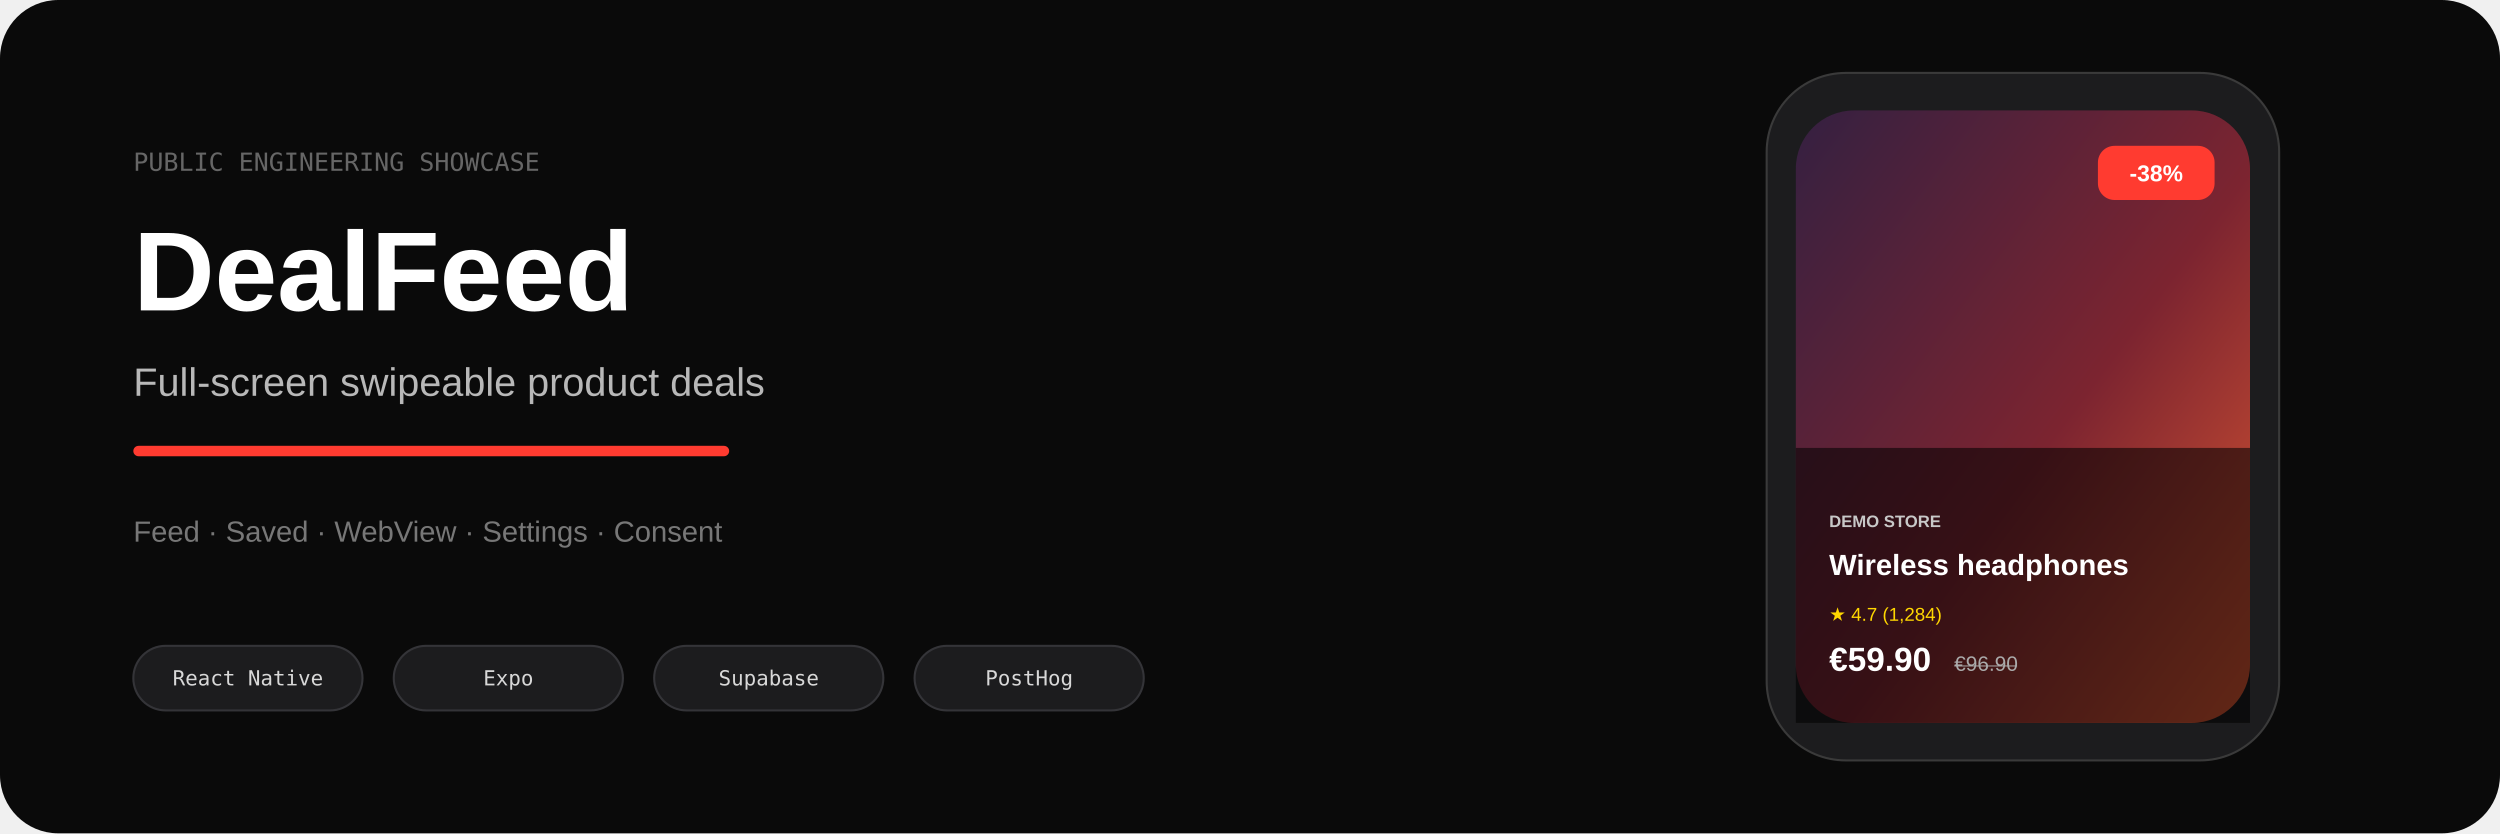
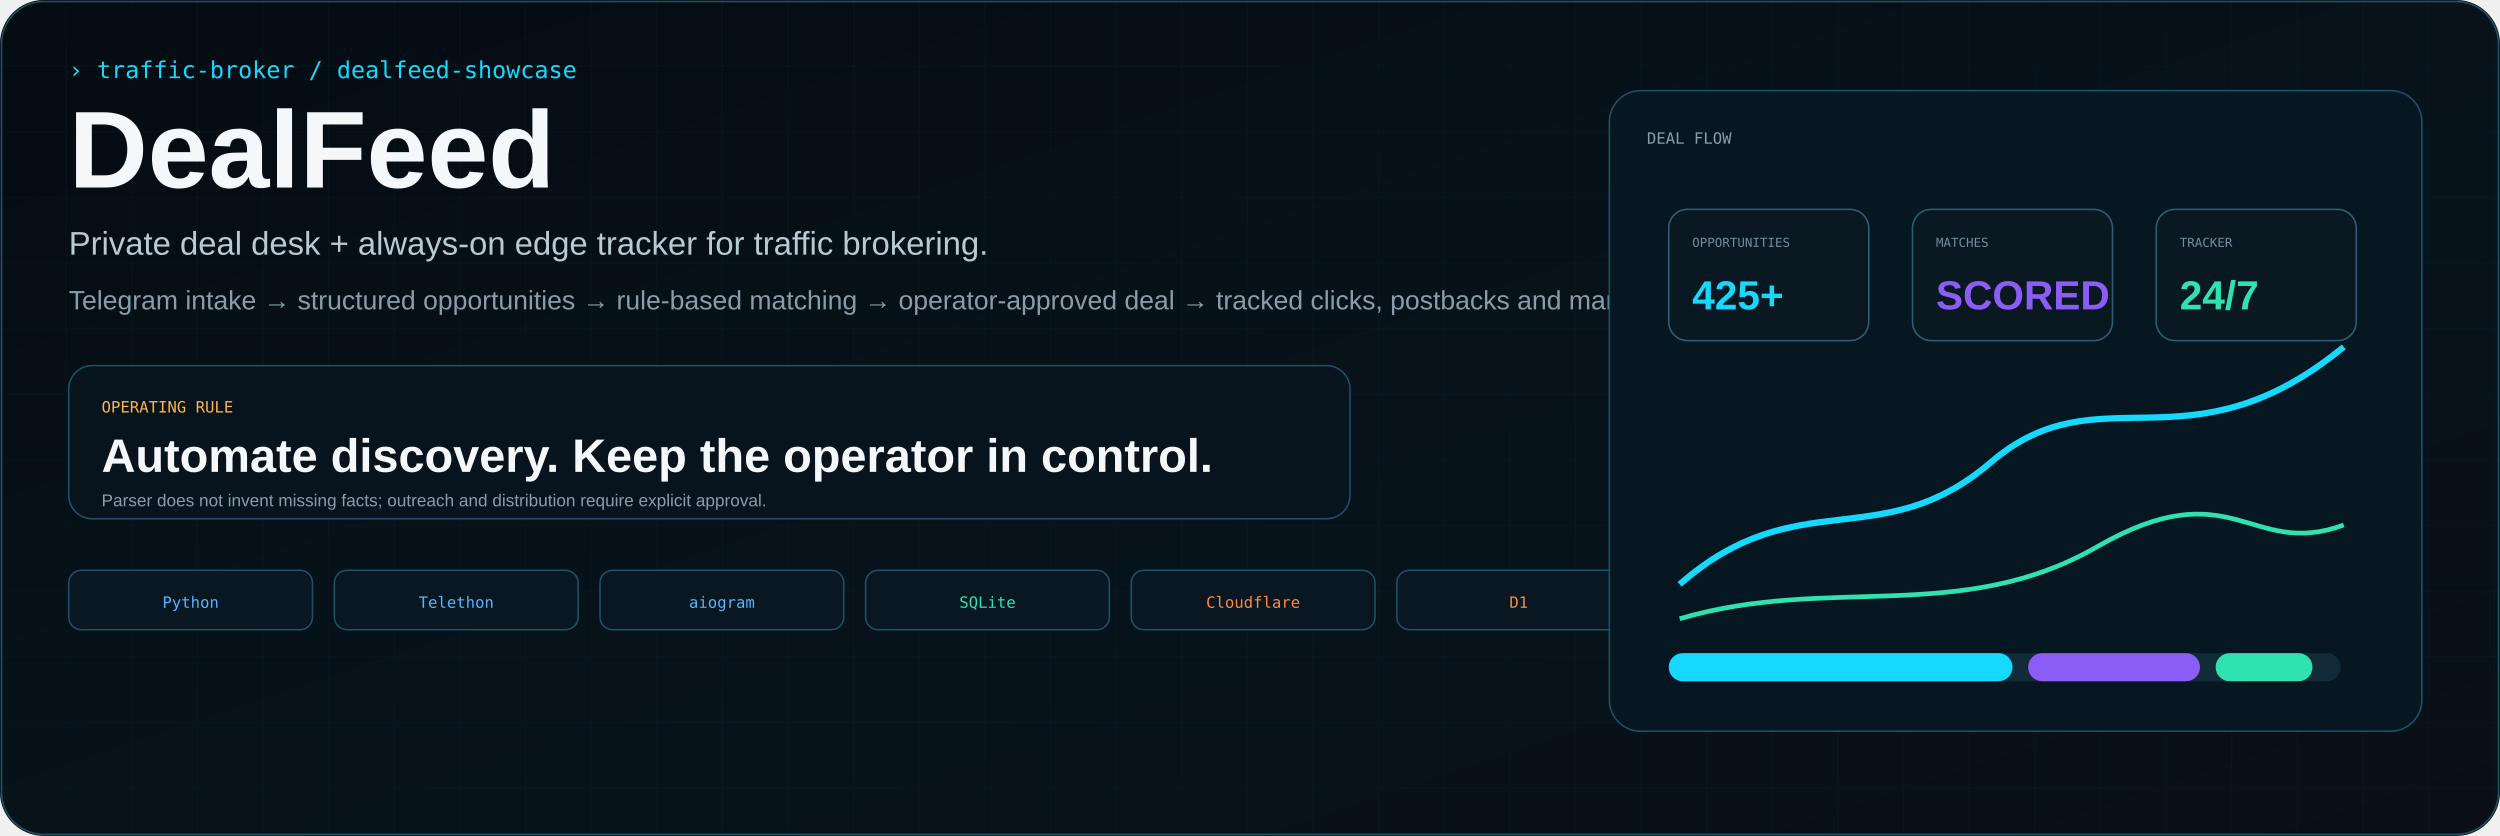
- <svg xmlns="http://www.w3.org/2000/svg" width="1200" height="400" viewBox="0 0 1200 400">
+ <svg xmlns="http://www.w3.org/2000/svg" width="1600" height="535" viewBox="0 0 1600 535">
  <defs>
-     <linearGradient id="img" x1="0" y1="0" x2="1" y2="1">
-       <stop stop-color="#342041" />
-       <stop offset=".55" stop-color="#7c2430" />
-       <stop offset="1" stop-color="#e15a32" />
+     <linearGradient id="bg" x1="0" y1="0" x2="1" y2="1">
+       <stop stop-color="#050c12" />
+       <stop offset=".6" stop-color="#07131b" />
+       <stop offset="1" stop-color="#090f15" />
    </linearGradient>
+     <pattern id="grid" width="42" height="42" patternUnits="userSpaceOnUse">
+       <path d="M42 0H0V42" fill="none" stroke="#0d2430" />
+     </pattern>
  </defs>
-   <rect width="1200" height="400" rx="28" fill="#0a0a0a" />
-   <text x="64" y="82" fill="#666" font-family="monospace" font-size="12">PUBLIC ENGINEERING SHOWCASE</text>
-   <text x="64" y="149" fill="#fff" font-family="Arial" font-size="54" font-weight="800">DealFeed</text>
-   <text x="64" y="190" fill="#b8b8b8" font-family="Arial" font-size="19">Full-screen swipeable product deals</text>
-   <rect x="64" y="214" width="286" height="5" rx="2.5" fill="#FF3B30" />
-   <text x="64" y="260" fill="#777" font-family="Arial" font-size="14">Feed · Saved · WebView · Settings · Consent</text>
-   <g transform="translate(64 310)">
-     <g transform="translate(0 0)">
-       <rect width="110" height="31" rx="15.5" fill="#1c1c1e" stroke="#343438" />
-       <text x="55" y="19" text-anchor="middle" fill="#d8d8d8" font-family="monospace" font-size="10">React Native</text>
-     </g>
-     <g transform="translate(125 0)">
-       <rect width="110" height="31" rx="15.5" fill="#1c1c1e" stroke="#343438" />
-       <text x="55" y="19" text-anchor="middle" fill="#d8d8d8" font-family="monospace" font-size="10">Expo</text>
-     </g>
-     <g transform="translate(250 0)">
-       <rect width="110" height="31" rx="15.5" fill="#1c1c1e" stroke="#343438" />
-       <text x="55" y="19" text-anchor="middle" fill="#d8d8d8" font-family="monospace" font-size="10">Supabase</text>
-     </g>
-     <g transform="translate(375 0)">
-       <rect width="110" height="31" rx="15.5" fill="#1c1c1e" stroke="#343438" />
-       <text x="55" y="19" text-anchor="middle" fill="#d8d8d8" font-family="monospace" font-size="10">PostHog</text>
-     </g>
+   <rect width="1600" height="535" rx="28" fill="url(#bg)" />
+   <rect width="1600" height="535" rx="28" fill="url(#grid)" opacity=".3" />
+   <rect x="1" y="1" width="1598" height="533" rx="27" fill="none" stroke="#1d5266" />
+   <text x="44" y="50" fill="#16d9ff" font-family="monospace" font-size="15">› traffic-broker / dealfeed-showcase</text>
+   <text x="44" y="120" fill="#f4f8fb" font-family="Arial" font-size="70" font-weight="800">DealFeed</text>
+   <text x="44" y="163" fill="#b8cad4" font-family="Arial" font-size="21">Private deal desk + always-on edge tracker for traffic brokering.</text>
+   <text x="44" y="198" fill="#879eaa" font-family="Arial" font-size="17">Telegram intake → structured opportunities → rule-based matching → operator-approved deal → tracked clicks, postbacks and margin.</text>
+   <rect x="44" y="234" width="820" height="98" rx="15" fill="#08141d" stroke="#1d5266" />
+   <text x="65" y="264" fill="#ffb547" font-family="monospace" font-size="10">OPERATING RULE</text>
+   <text x="65" y="302" fill="#f4f8fb" font-family="Arial" font-size="30" font-weight="800">Automate discovery. Keep the operator in control.</text>
+   <text x="65" y="324" fill="#879eaa" font-family="Arial" font-size="11">Parser does not invent missing facts; outreach and distribution require explicit approval.</text>
+   <g transform="translate(44 365)">
+     <rect width="156" height="38" rx="8" fill="#081722" stroke="#1d5266" />
+     <text x="78" y="24" text-anchor="middle" fill="#55b6ff" font-family="monospace" font-size="10">Python</text>
  </g>
-   <g transform="translate(848 35)">
-     <rect width="246" height="330" rx="38" fill="#1c1c1e" stroke="#3a3a3a" />
-     <rect x="14" y="18" width="218" height="294" rx="28" fill="url(#img)" />
-     <rect x="159" y="35" width="56" height="26" rx="8" fill="#FF3B30" />
-     <text x="187" y="52" text-anchor="middle" fill="#fff" font-family="Arial" font-size="11" font-weight="800">-38%</text>
-     <rect x="14" y="180" width="218" height="132" fill="#000" opacity=".56" />
-     <text x="30" y="218" fill="#c8c8c8" font-family="Arial" font-size="8" font-weight="700">DEMO STORE</text>
-     <text x="30" y="241" fill="#fff" font-family="Arial" font-size="14" font-weight="700">Wireless headphones</text>
-     <text x="30" y="263" fill="#FFD700" font-family="Arial" font-size="9">★ 4.7 (1,284)</text>
-     <text x="30" y="287" fill="#fff" font-family="Arial" font-size="16" font-weight="800">€59.90</text>
-     <text x="90" y="287" fill="#aaa" font-family="Arial" font-size="10" text-decoration="line-through">€96.90</text>
+   <g transform="translate(214 365)">
+     <rect width="156" height="38" rx="8" fill="#081722" stroke="#1d5266" />
+     <text x="78" y="24" text-anchor="middle" fill="#55b6ff" font-family="monospace" font-size="10">Telethon</text>
+   </g>
+   <g transform="translate(384 365)">
+     <rect width="156" height="38" rx="8" fill="#081722" stroke="#1d5266" />
+     <text x="78" y="24" text-anchor="middle" fill="#55b6ff" font-family="monospace" font-size="10">aiogram</text>
+   </g>
+   <g transform="translate(554 365)">
+     <rect width="156" height="38" rx="8" fill="#081722" stroke="#1d5266" />
+     <text x="78" y="24" text-anchor="middle" fill="#2fe3b0" font-family="monospace" font-size="10">SQLite</text>
+   </g>
+   <g transform="translate(724 365)">
+     <rect width="156" height="38" rx="8" fill="#081722" stroke="#1d5266" />
+     <text x="78" y="24" text-anchor="middle" fill="#ff8a3d" font-family="monospace" font-size="10">Cloudflare</text>
+   </g>
+   <g transform="translate(894 365)">
+     <rect width="156" height="38" rx="8" fill="#081722" stroke="#1d5266" />
+     <text x="78" y="24" text-anchor="middle" fill="#ff8a3d" font-family="monospace" font-size="10">D1</text>
+   </g>
+   <g transform="translate(1030 58)">
+     <rect width="520" height="410" rx="20" fill="#071722" stroke="#1d5266" />
+     <text x="24" y="34" fill="#879eaa" font-family="monospace" font-size="10">DEAL FLOW</text>
+     <path d="M45 316 C120 250 174 298 244 238 S370 246 470 164" fill="none" stroke="#16d9ff" stroke-width="4" />
+     <path d="M45 338 C140 310 225 342 312 292 S410 300 470 278" fill="none" stroke="#2fe3b0" stroke-width="3" />
+     <rect x="38" y="76" width="128" height="84" rx="12" fill="#0a1822" stroke="#2b6074" />
+     <rect x="194" y="76" width="128" height="84" rx="12" fill="#0a1822" stroke="#2b6074" />
+     <rect x="350" y="76" width="128" height="84" rx="12" fill="#0a1822" stroke="#2b6074" />
+     <text x="53" y="100" fill="#728d9b" font-family="monospace" font-size="8">OPPORTUNITIES</text>
+     <text x="53" y="140" fill="#16d9ff" font-family="Arial" font-size="26" font-weight="800">425+</text>
+     <text x="209" y="100" fill="#728d9b" font-family="monospace" font-size="8">MATCHES</text>
+     <text x="209" y="140" fill="#8b5cf6" font-family="Arial" font-size="26" font-weight="800">SCORED</text>
+     <text x="365" y="100" fill="#728d9b" font-family="monospace" font-size="8">TRACKER</text>
+     <text x="365" y="140" fill="#2fe3b0" font-family="Arial" font-size="26" font-weight="800">24/7</text>
+     <rect x="38" y="360" width="430" height="18" rx="9" fill="#112c38" />
+     <rect x="38" y="360" width="220" height="18" rx="9" fill="#16d9ff" />
+     <rect x="268" y="360" width="110" height="18" rx="9" fill="#8b5cf6" />
+     <rect x="388" y="360" width="62" height="18" rx="9" fill="#2fe3b0" />
  </g>
</svg>
